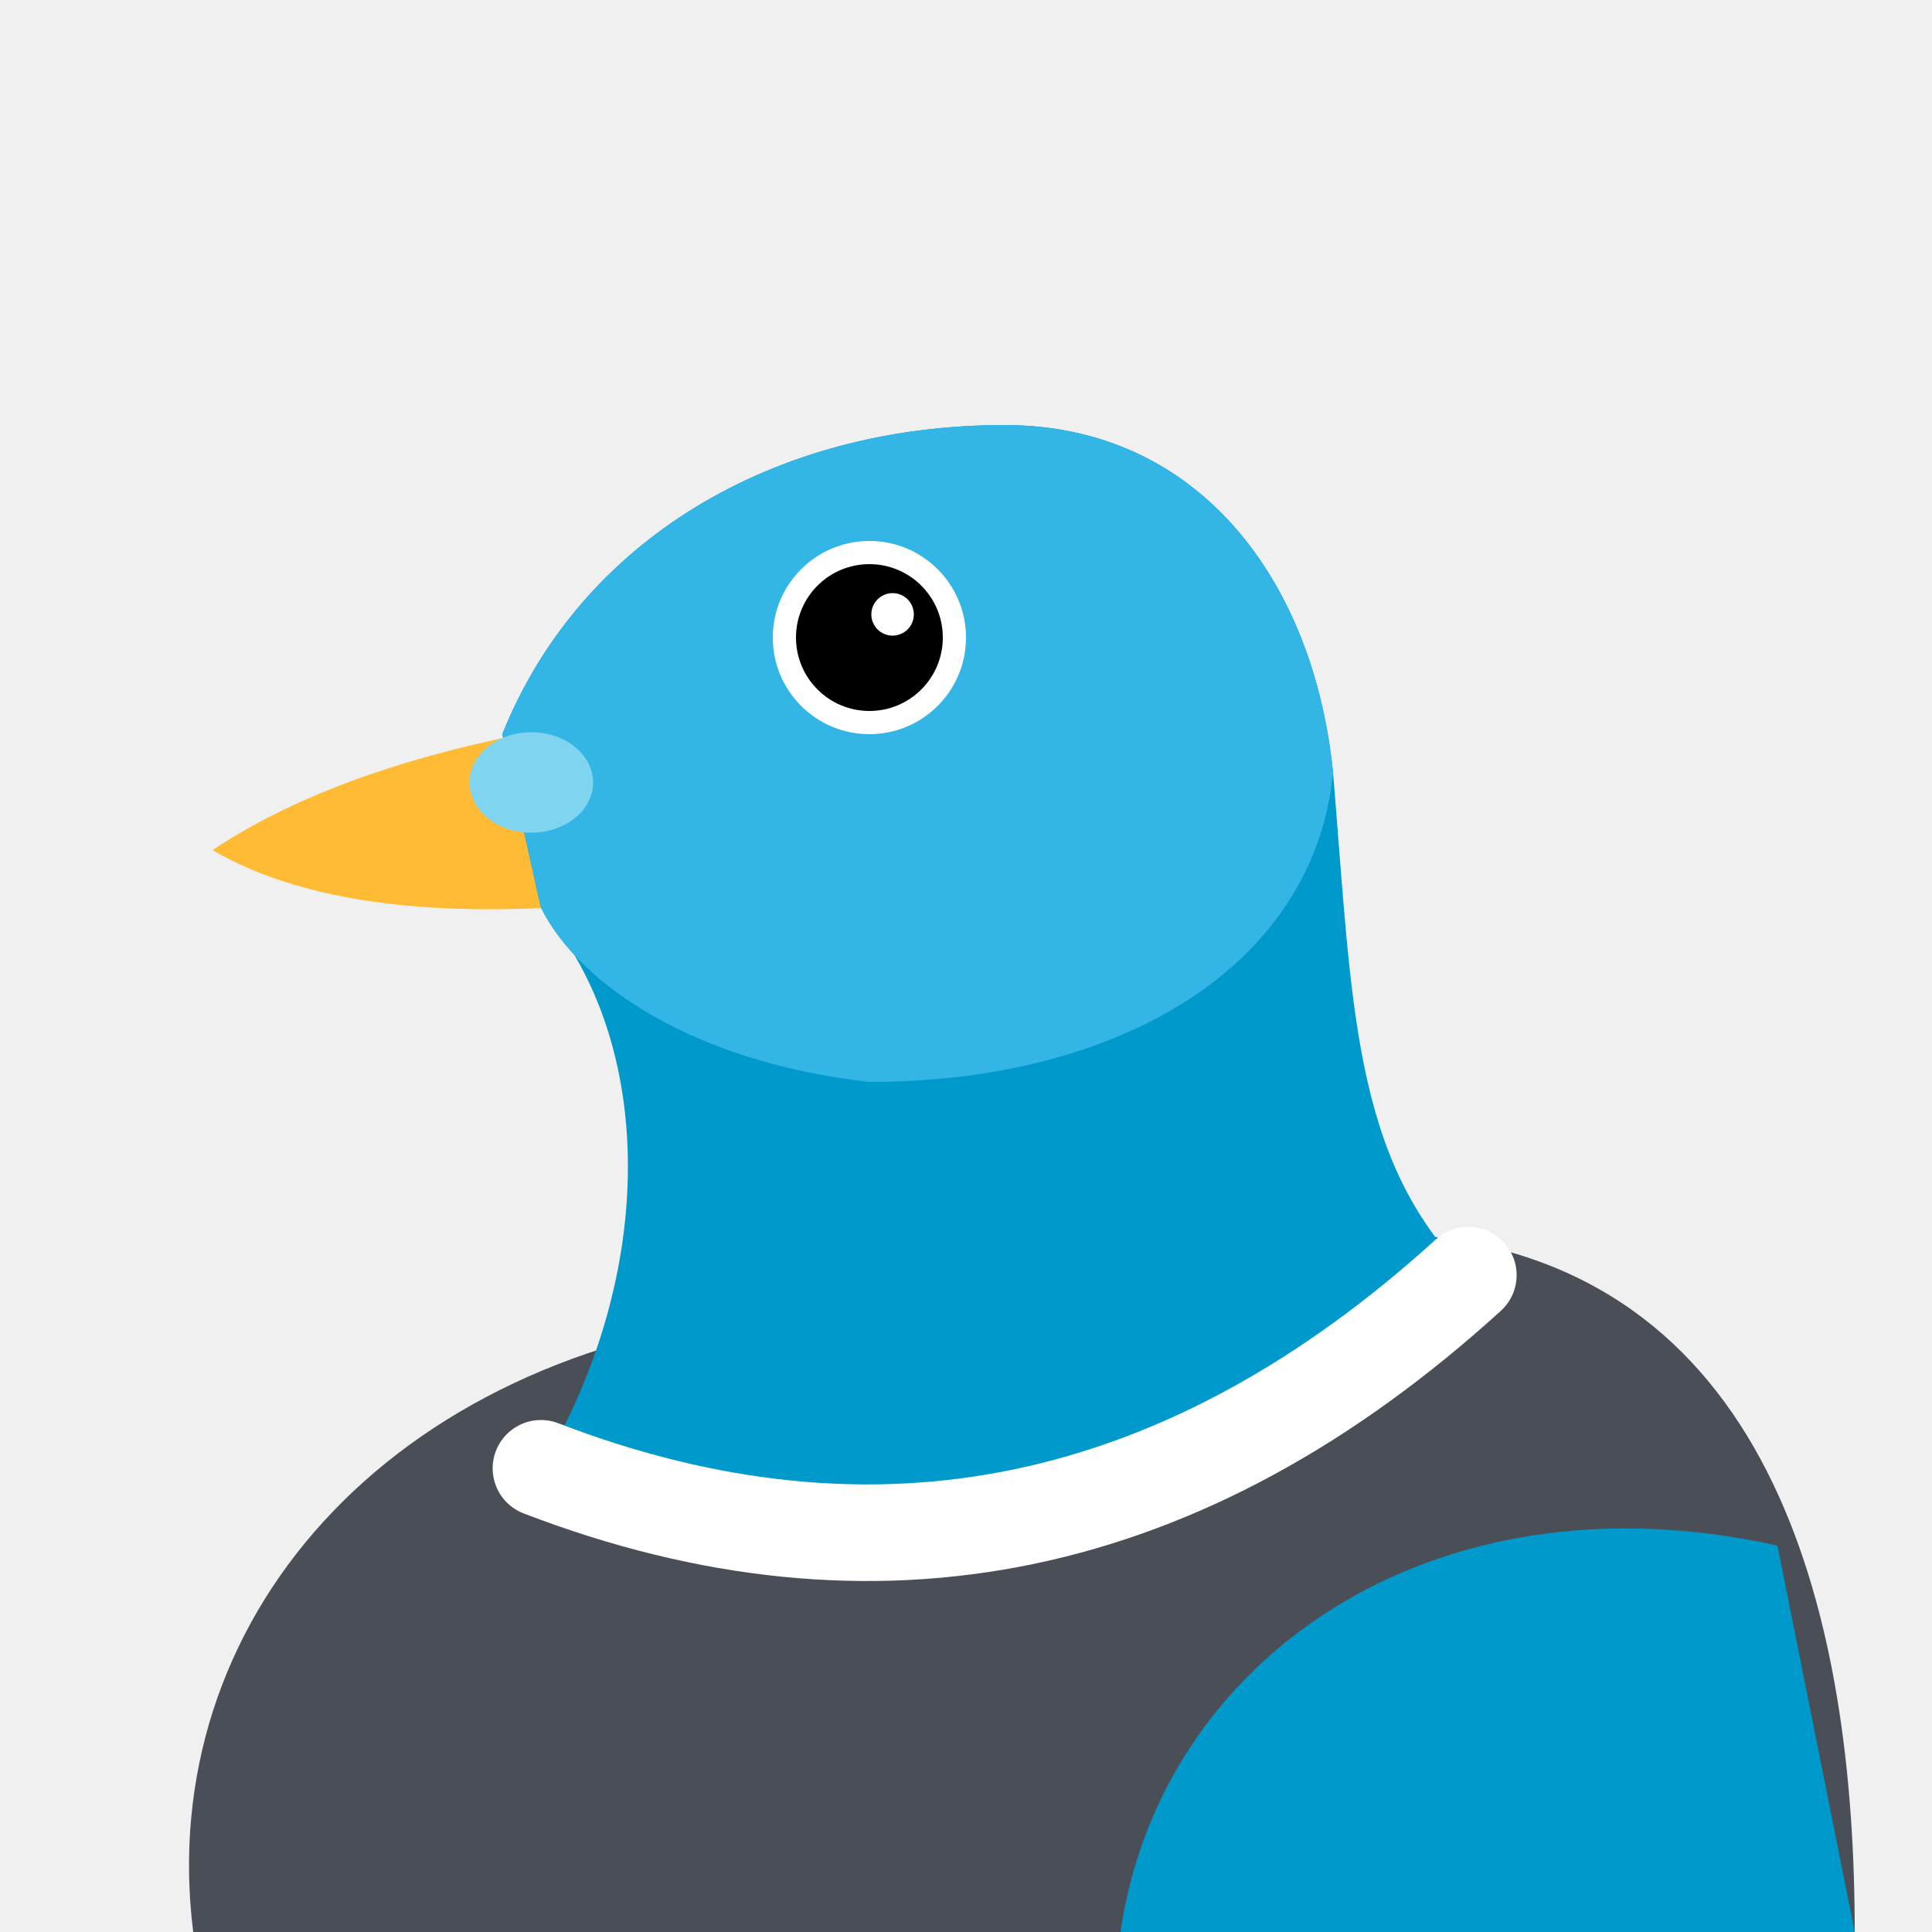
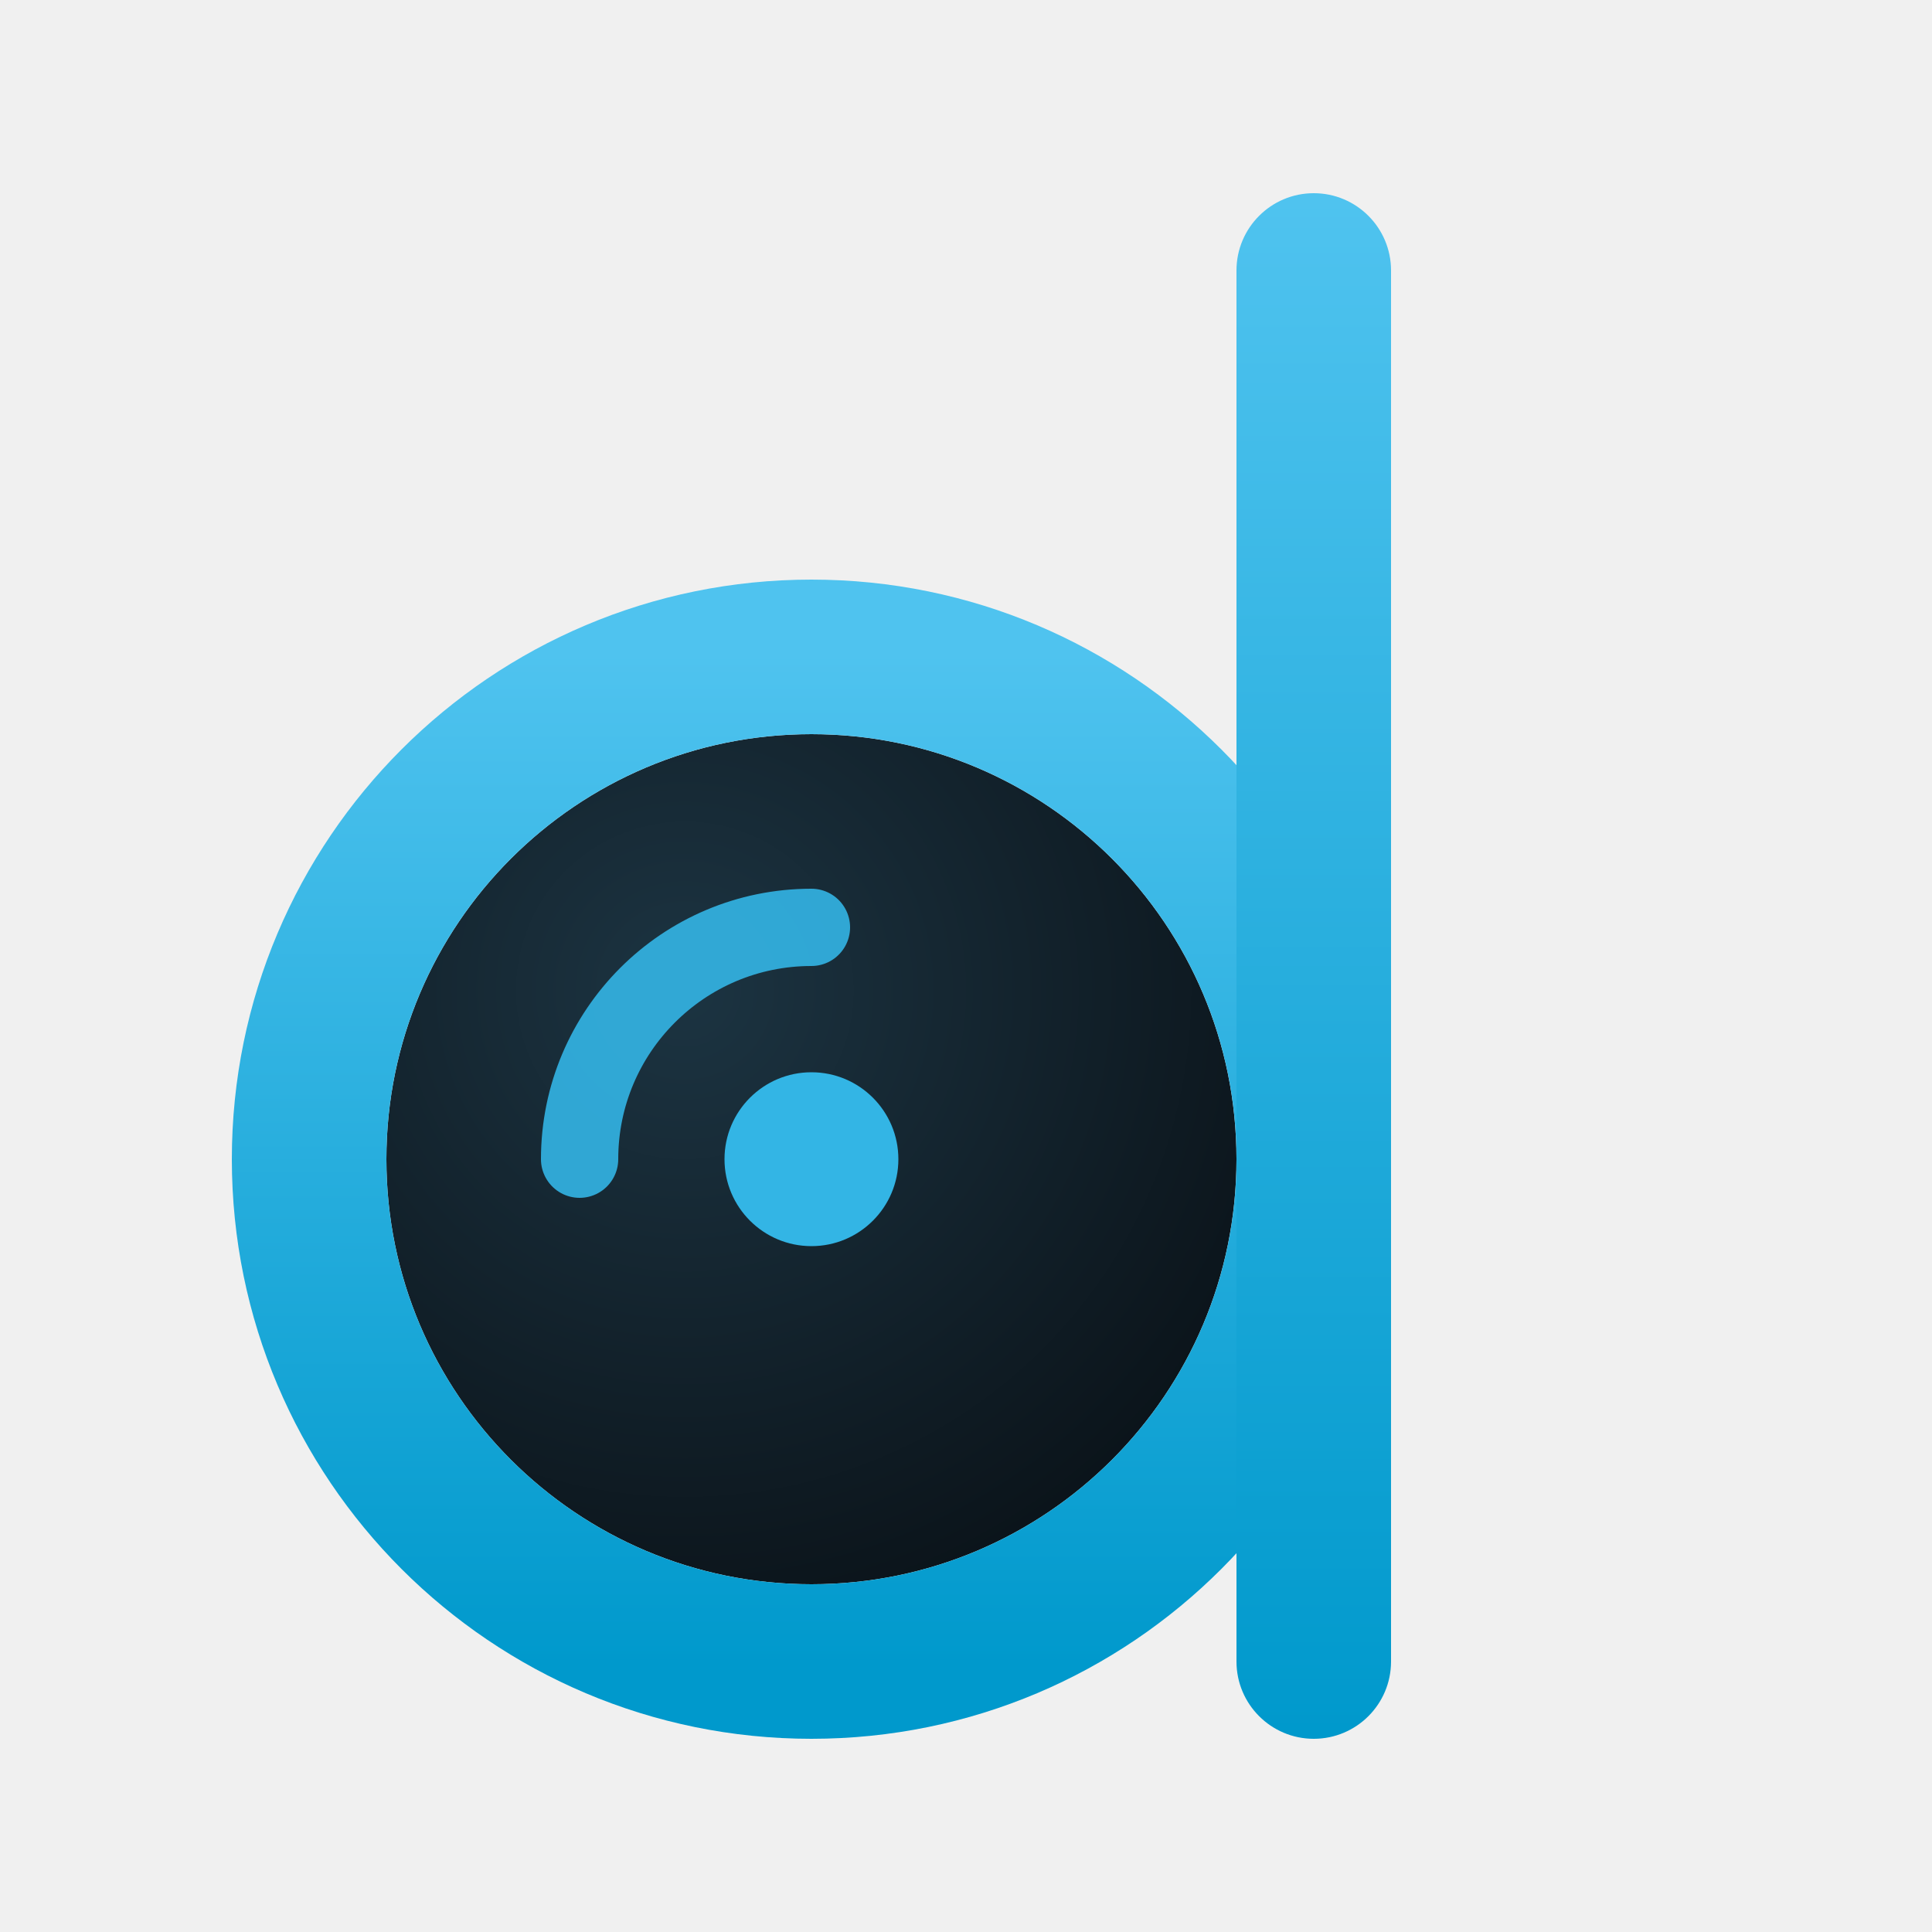
- <svg xmlns="http://www.w3.org/2000/svg" viewBox="0 0 100 100" role="img" aria-label="droid">
-   <path d="M10 100 C8 84 20 70 40 68 L74 64 C92 66 96 84 96 100 Z" fill="#4a4f57" />
-   <path d="M58 100 C60 86 74 76 92 80 L96 100 Z" fill="#0099cc" />
-   <path d="M27 38 Q17 40 11 44 Q17 47.5 28 47 Z" fill="#ffbb33" />
-   <path d="M26 38 C30 28 40 22 52 22 C62 22 68 30 69 40 C70 52 70 60 76 66 Q54 86 28 76 C34 66 34 54 28 47 Z" fill="#0099cc" />
-   <path d="M26 38 C30 28 40 22 52 22 C62 22 68 30 69 40 C68 50 58 56 45 56 C36 55 30 51 28 47 Z" fill="#33b5e5" />
-   <ellipse cx="27.5" cy="40.5" rx="3.2" ry="2.6" fill="#7fd4f0" />
-   <path d="M28 76 Q54 86 76 66" fill="none" stroke="#ffffff" stroke-width="5" stroke-linecap="round" />
-   <circle cx="45" cy="33" r="5" fill="#ffffff" />
-   <circle cx="45" cy="33" r="3.8" fill="#000000" />
-   <circle cx="46.2" cy="31.8" r="1.1" fill="#ffffff" />
+ <svg xmlns="http://www.w3.org/2000/svg" viewBox="0 0 100 100" role="img" aria-label="Droid">
+   <defs>
+     <linearGradient id="dd-g" x1="0" y1="0" x2="0" y2="1">
+       <stop offset="0" stop-color="#4fc3ef" />
+       <stop offset="1" stop-color="#0099cc" />
+     </linearGradient>
+     <radialGradient id="dd-s" cx=".35" cy=".3" r=".8">
+       <stop offset="0" stop-color="#1c3442" />
+       <stop offset="1" stop-color="#0a1218" />
+     </radialGradient>
+   </defs>
+   <circle cx="42" cy="60" r="22" fill="url(#dd-s)" />
+   <path d="M30 60 a12 12 0 0 1 12 -12" fill="none" stroke="#33b5e5" stroke-width="4" stroke-linecap="round" opacity=".9" />
+   <circle cx="42" cy="60" r="4.5" fill="#33b5e5" />
+   <circle cx="42" cy="60" r="26" fill="none" stroke="url(#dd-g)" stroke-width="8" />
+   <rect x="64" y="10" width="8" height="80" rx="4" fill="url(#dd-g)" />
</svg>
